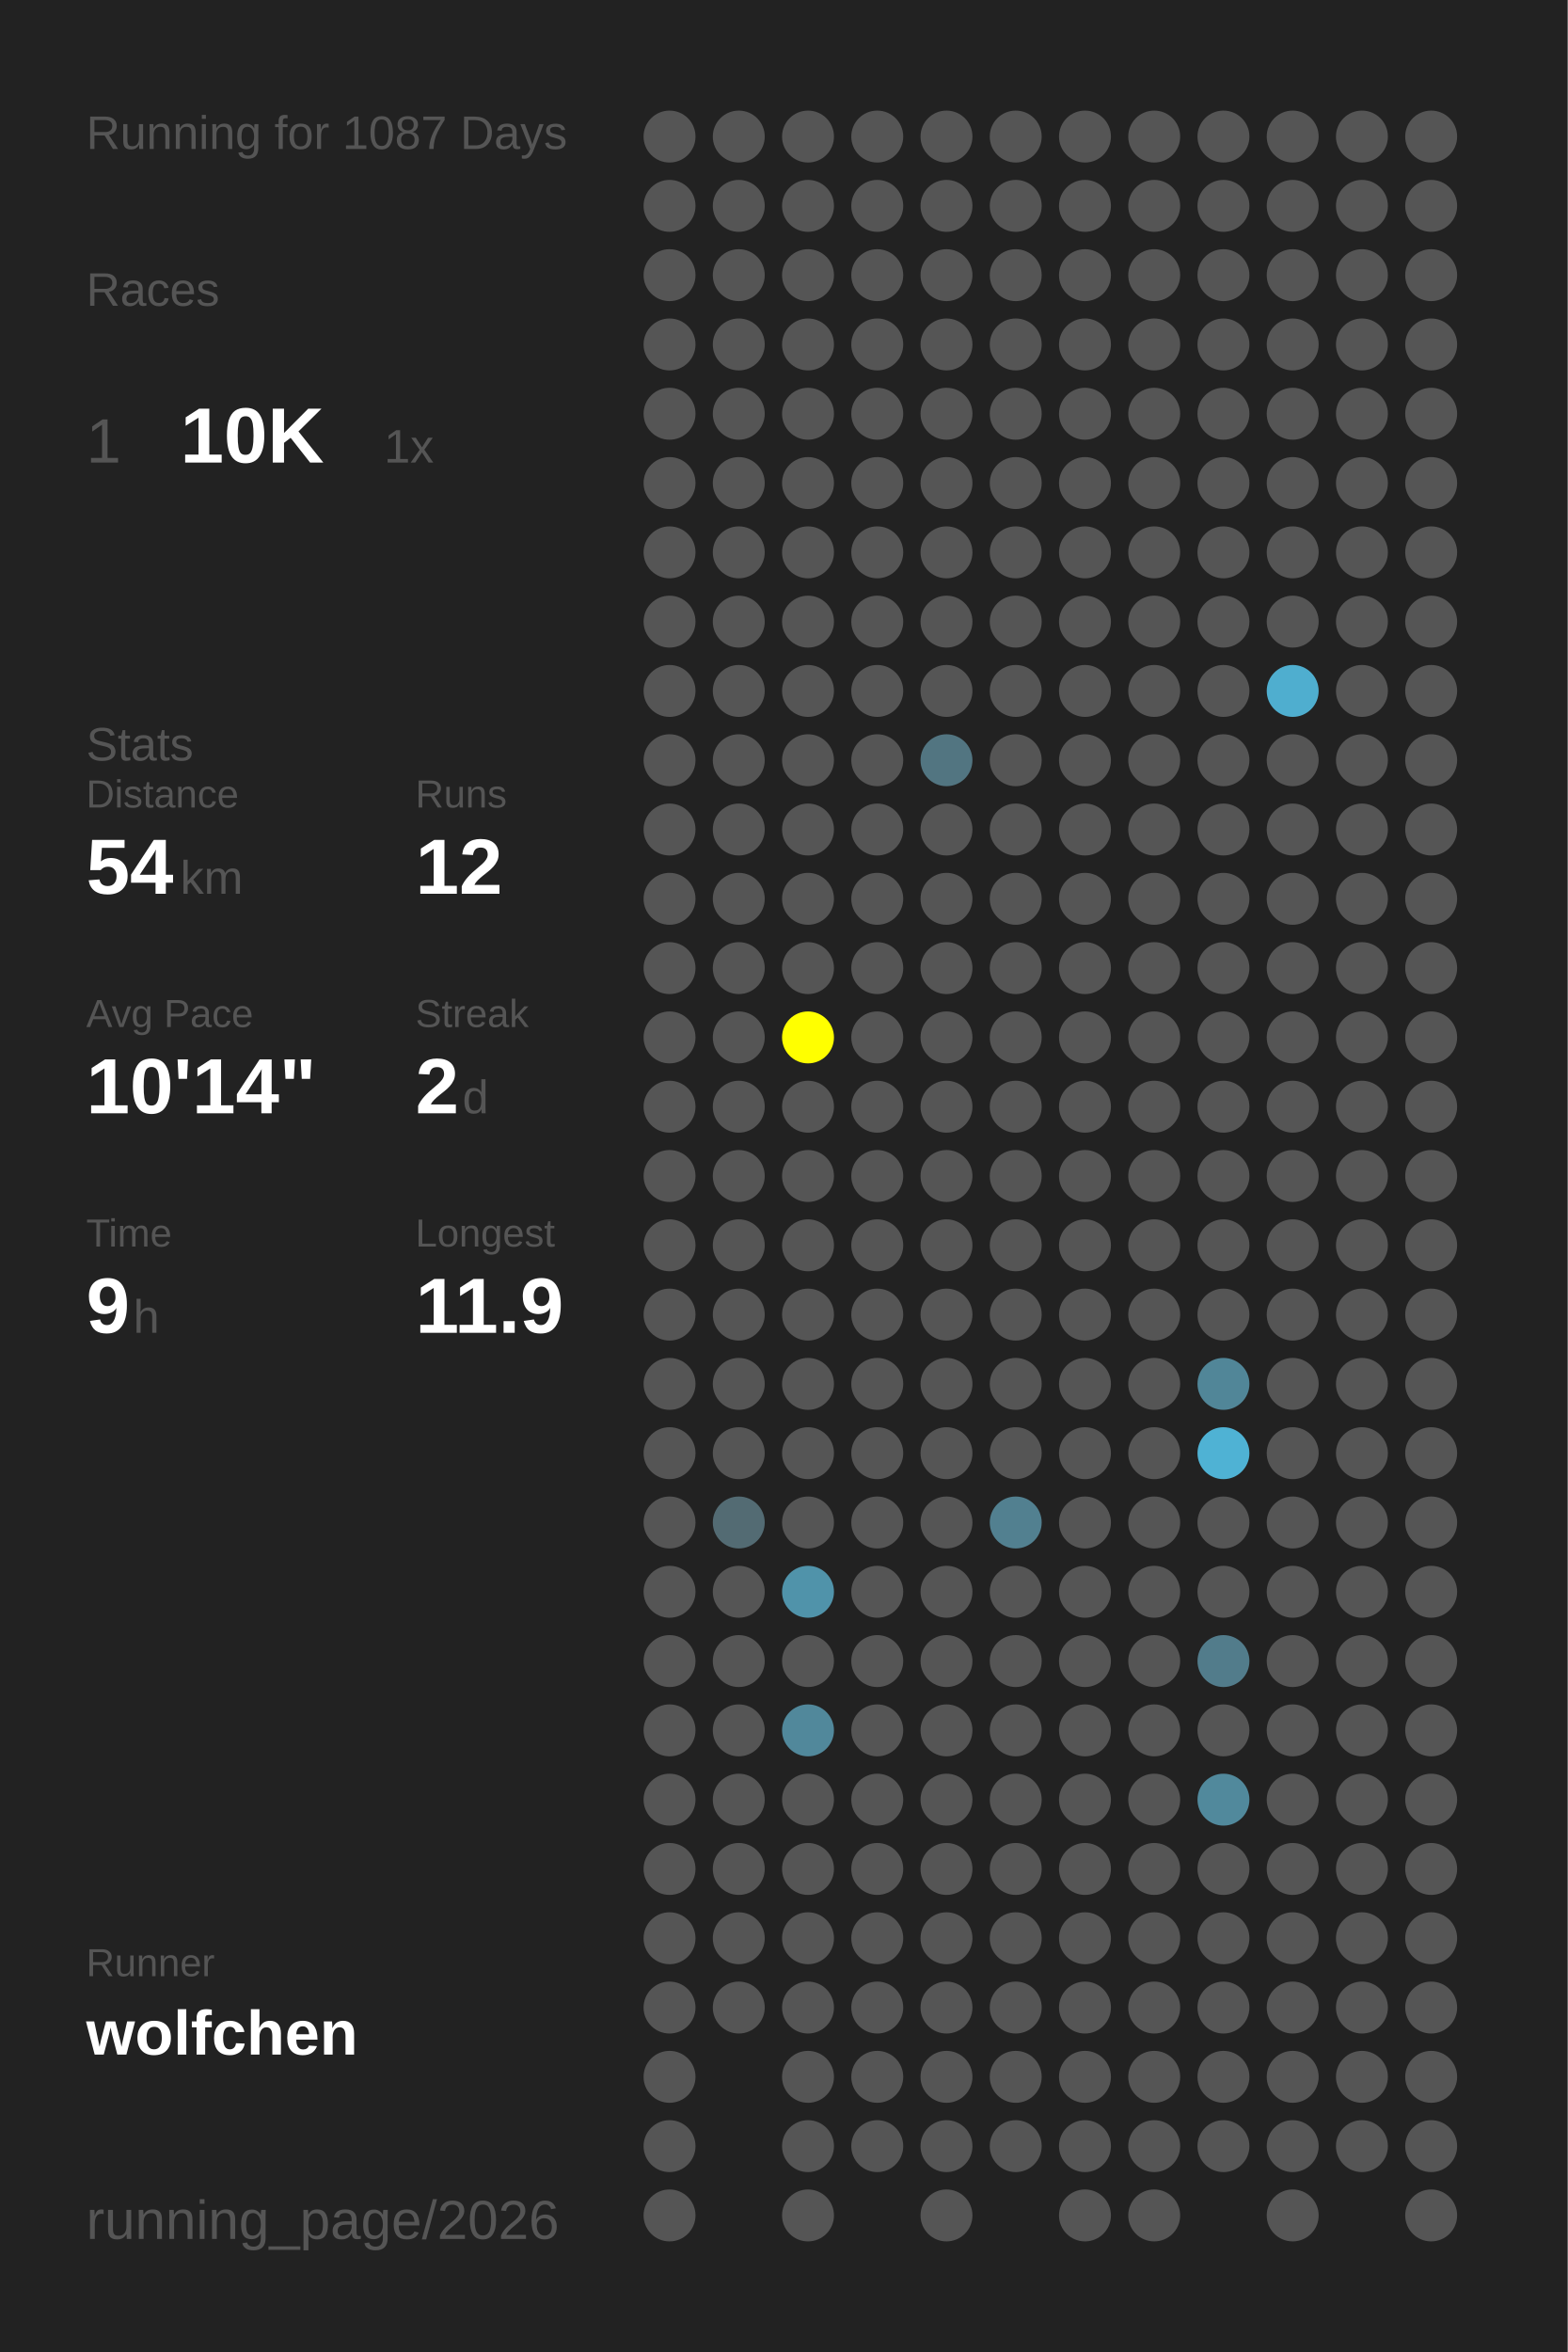
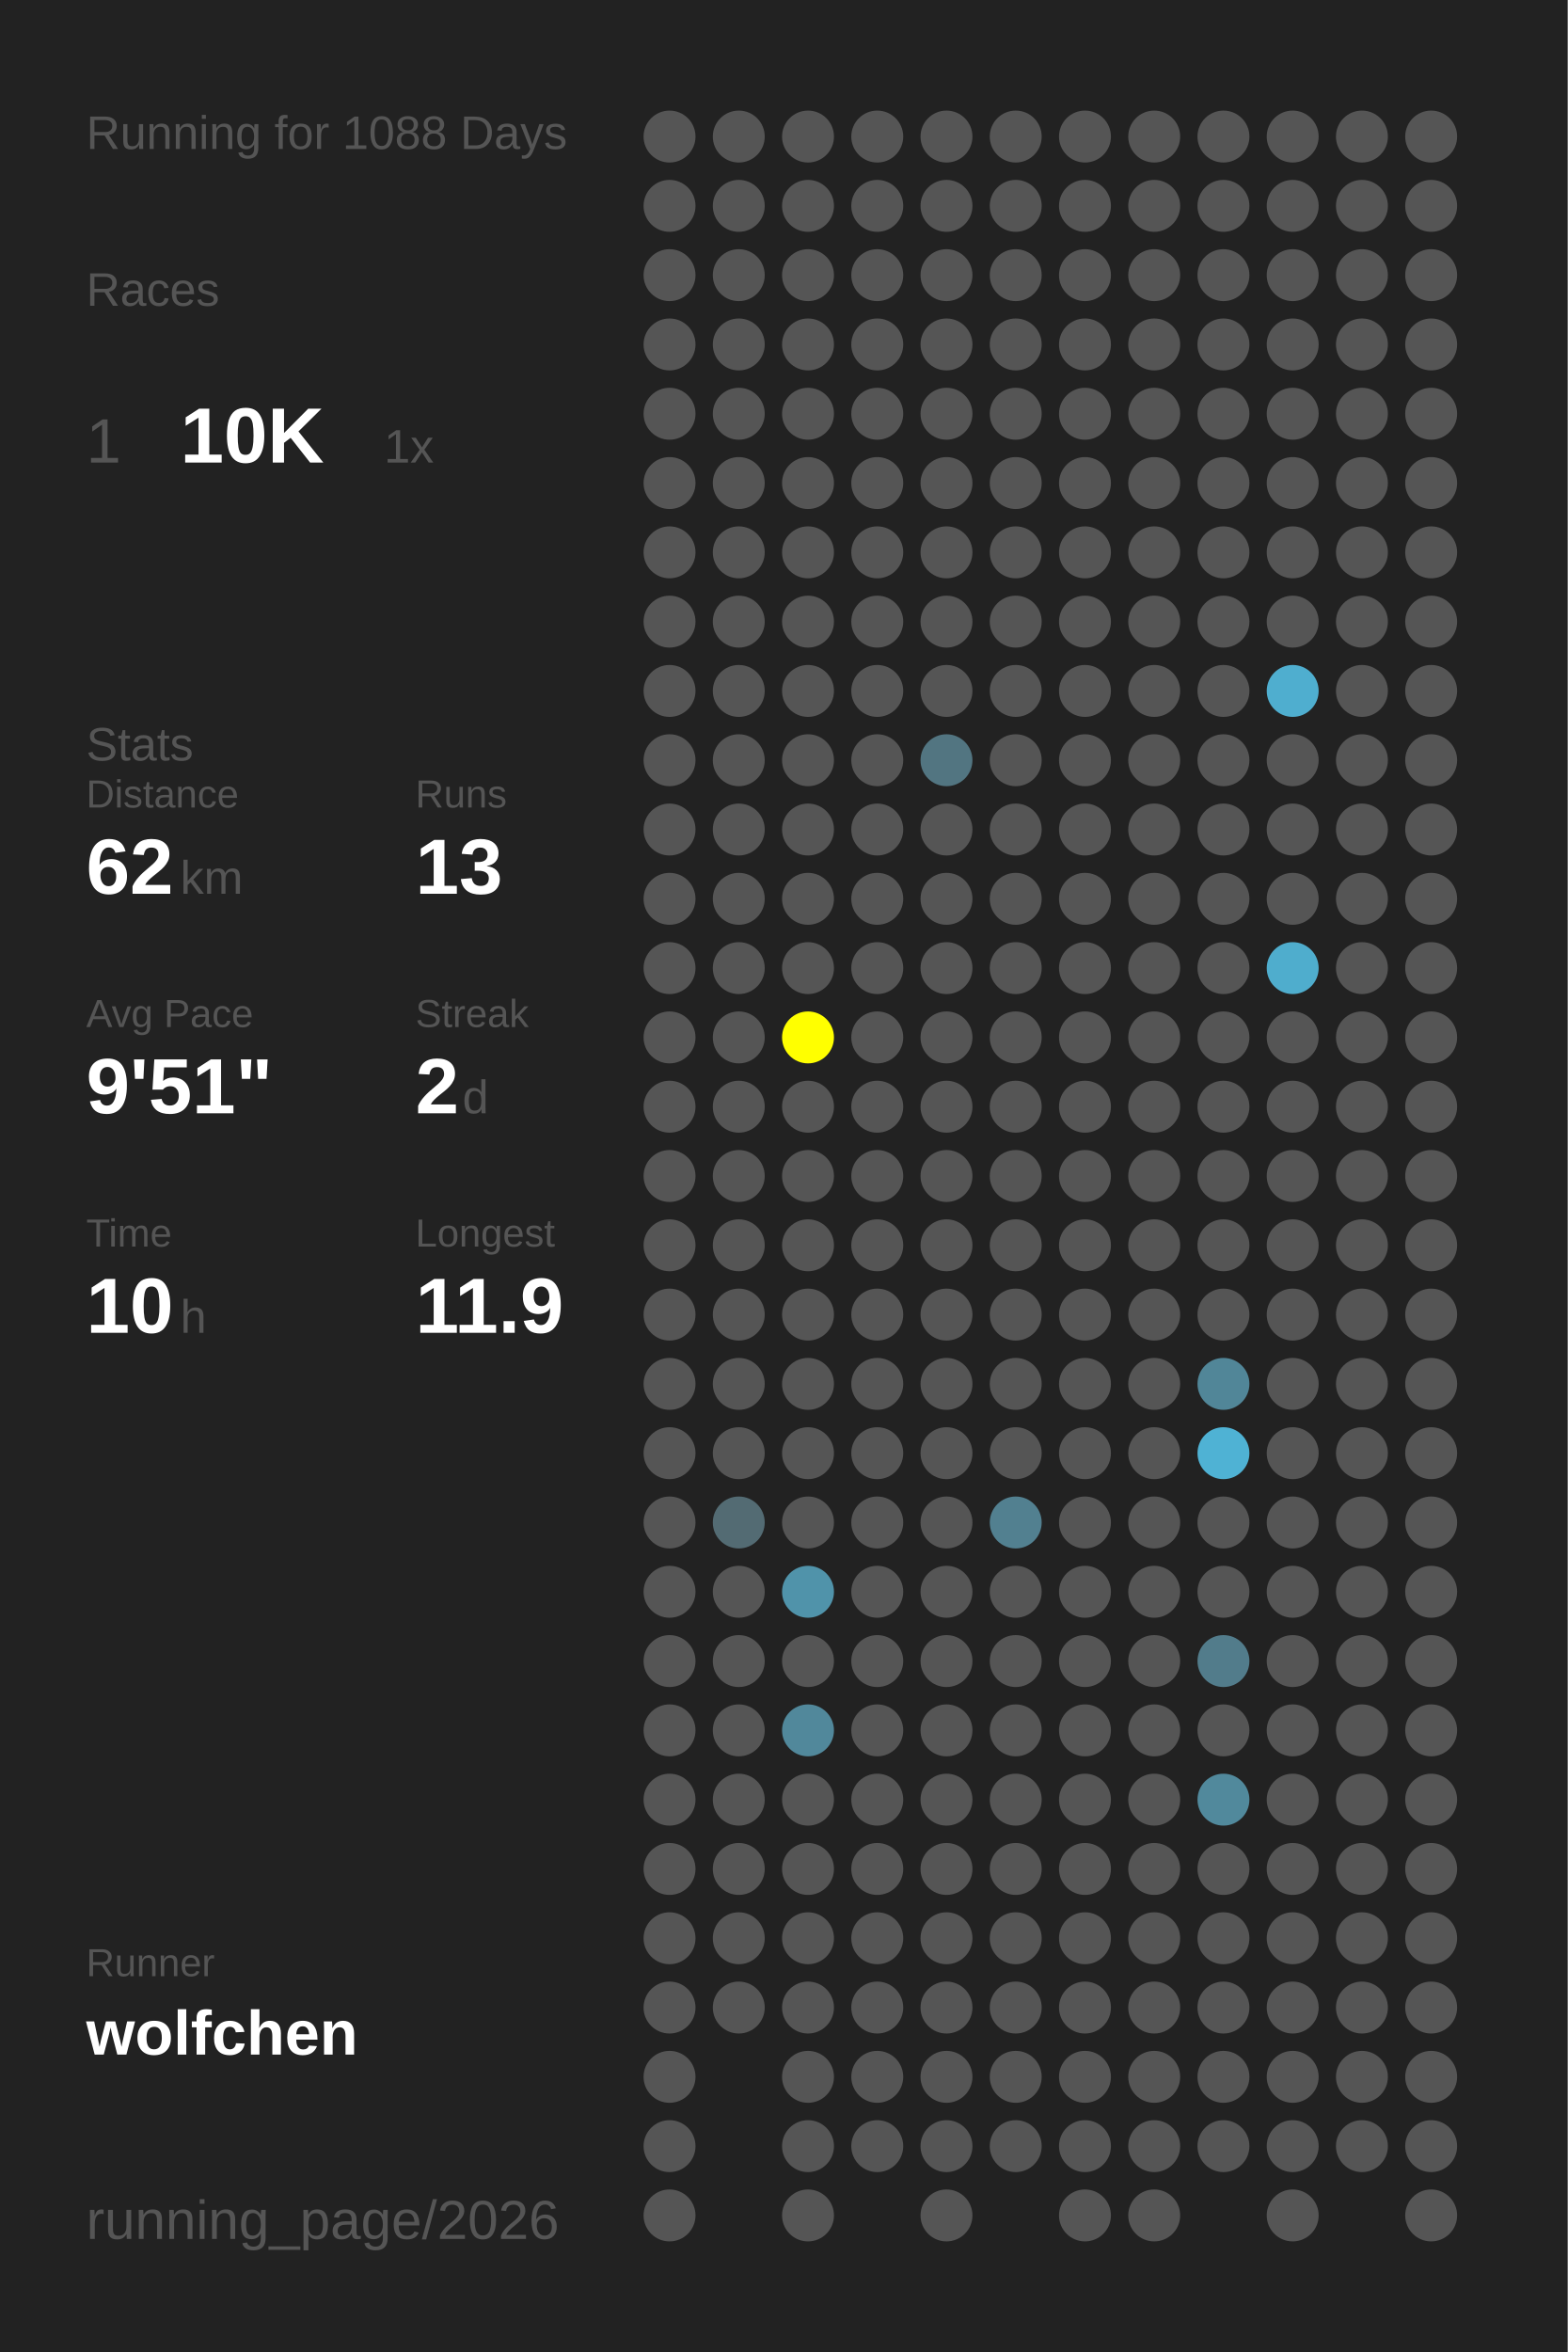
<svg xmlns="http://www.w3.org/2000/svg" baseProfile="full" height="300mm" version="1.1" viewBox="0,0,200,300" width="200mm">
  <defs />
  <rect fill="#222222" height="300" width="200" x="0" y="0" />
-   <text fill="#555555" style="font-size:6px; font-family:Arial;" x="11" y="19">Running for 1087 Days</text>
+   <text fill="#555555" style="font-size:6px; font-family:Arial;" x="11" y="19">Running for 1088 Days</text>
  <text fill="#555555" style="font-size:6px; font-family:Arial;" x="11" y="39">Races</text>
  <text fill="#555555" style="font-size:8px; font-family:Arial;" x="11" y="59">1</text>
  <text fill="#FFFFFF" style="font-size:10px; font-family:Arial; font-weight:bold;" x="23" y="59">10K</text>
  <text fill="#555555" style="font-size:6px; font-family:Arial;" x="49" y="59">1x</text>
  <text fill="#555555" style="font-size:6px; font-family:Arial;" x="11" y="97">Stats</text>
  <text fill="#555555" style="font-size:5px; font-family:Arial;" x="11" y="103">Distance</text>
-   <text fill="#FFFFFF" style="font-size:10px; font-family:Arial; font-weight:bold;" x="11" y="114">54</text>
+   <text fill="#FFFFFF" style="font-size:10px; font-family:Arial; font-weight:bold;" x="11" y="114">62</text>
  <text fill="#555555" style="font-size:6px; font-family:Arial;" x="23" y="114">km</text>
  <text fill="#555555" style="font-size:5px; font-family:Arial;" x="53" y="103">Runs</text>
-   <text fill="#FFFFFF" style="font-size:10px; font-family:Arial; font-weight:bold;" x="53" y="114">12</text>
+   <text fill="#FFFFFF" style="font-size:10px; font-family:Arial; font-weight:bold;" x="53" y="114">13</text>
  <text fill="#555555" style="font-size:5px; font-family:Arial;" x="11" y="131">Avg Pace</text>
-   <text fill="#FFFFFF" style="font-size:10px; font-family:Arial; font-weight:bold;" x="11" y="142">10'14"</text>
+   <text fill="#FFFFFF" style="font-size:10px; font-family:Arial; font-weight:bold;" x="11" y="142">9'51"</text>
  <text fill="#555555" style="font-size:5px; font-family:Arial;" x="53" y="131">Streak</text>
  <text fill="#FFFFFF" style="font-size:10px; font-family:Arial; font-weight:bold;" x="53" y="142">2</text>
  <text fill="#555555" style="font-size:6px; font-family:Arial;" x="59" y="142">d</text>
  <text fill="#555555" style="font-size:5px; font-family:Arial;" x="11" y="159">Time</text>
-   <text fill="#FFFFFF" style="font-size:10px; font-family:Arial; font-weight:bold;" x="11" y="170">9</text>
-   <text fill="#555555" style="font-size:6px; font-family:Arial;" x="17" y="170">h</text>
+   <text fill="#FFFFFF" style="font-size:10px; font-family:Arial; font-weight:bold;" x="11" y="170">10</text>
+   <text fill="#555555" style="font-size:6px; font-family:Arial;" x="23" y="170">h</text>
  <text fill="#555555" style="font-size:5px; font-family:Arial;" x="53" y="159">Longest</text>
  <text fill="#FFFFFF" style="font-size:10px; font-family:Arial; font-weight:bold;" x="53" y="170">11.9</text>
  <text fill="#555555" style="font-size:5px; font-family:Arial;" x="11" y="252.065">Runner</text>
  <text fill="#FFFFFF" style="font-size:8px; font-family:Arial; font-weight:bold;" x="11" y="262.065">wolfchen</text>
  <text fill="#555555" style="font-size:7px; font-family:Arial;" x="11" y="285.581">running_page/2026</text>
  <circle cx="85.417" cy="17.419" fill="#555555" r="3.312" />
  <circle cx="85.417" cy="26.258" fill="#555555" r="3.312" />
  <circle cx="85.417" cy="35.097" fill="#555555" r="3.312" />
  <circle cx="85.417" cy="43.935" fill="#555555" r="3.312" />
  <circle cx="85.417" cy="52.774" fill="#555555" r="3.312" />
  <circle cx="85.417" cy="61.613" fill="#555555" r="3.312" />
  <circle cx="85.417" cy="70.452" fill="#555555" r="3.312" />
  <circle cx="85.417" cy="79.29" fill="#555555" r="3.312" />
  <circle cx="85.417" cy="88.129" fill="#555555" r="3.312" />
  <circle cx="85.417" cy="96.968" fill="#555555" r="3.312" />
  <circle cx="85.417" cy="105.806" fill="#555555" r="3.312" />
  <circle cx="85.417" cy="114.645" fill="#555555" r="3.312" />
  <circle cx="85.417" cy="123.484" fill="#555555" r="3.312" />
  <circle cx="85.417" cy="132.323" fill="#555555" r="3.312" />
  <circle cx="85.417" cy="141.161" fill="#555555" r="3.312" />
  <circle cx="85.417" cy="150" fill="#555555" r="3.312" />
  <circle cx="85.417" cy="158.839" fill="#555555" r="3.312" />
  <circle cx="85.417" cy="167.677" fill="#555555" r="3.312" />
  <circle cx="85.417" cy="176.516" fill="#555555" r="3.312" />
  <circle cx="85.417" cy="185.355" fill="#555555" r="3.312" />
  <circle cx="85.417" cy="194.194" fill="#555555" r="3.312" />
  <circle cx="85.417" cy="203.032" fill="#555555" r="3.312" />
  <circle cx="85.417" cy="211.871" fill="#555555" r="3.312" />
  <circle cx="85.417" cy="220.71" fill="#555555" r="3.312" />
  <circle cx="85.417" cy="229.548" fill="#555555" r="3.312" />
  <circle cx="85.417" cy="238.387" fill="#555555" r="3.312" />
  <circle cx="85.417" cy="247.226" fill="#555555" r="3.312" />
  <circle cx="85.417" cy="256.065" fill="#555555" r="3.312" />
  <circle cx="85.417" cy="264.903" fill="#555555" r="3.312" />
  <circle cx="85.417" cy="273.742" fill="#555555" r="3.312" />
  <circle cx="85.417" cy="282.581" fill="#555555" r="3.312" />
  <circle cx="94.25" cy="17.419" fill="#555555" r="3.312" />
  <circle cx="94.25" cy="26.258" fill="#555555" r="3.312" />
  <circle cx="94.25" cy="35.097" fill="#555555" r="3.312" />
  <circle cx="94.25" cy="43.935" fill="#555555" r="3.312" />
  <circle cx="94.25" cy="52.774" fill="#555555" r="3.312" />
  <circle cx="94.25" cy="61.613" fill="#555555" r="3.312" />
  <circle cx="94.25" cy="70.452" fill="#555555" r="3.312" />
  <circle cx="94.25" cy="79.29" fill="#555555" r="3.312" />
  <circle cx="94.25" cy="88.129" fill="#555555" r="3.312" />
  <circle cx="94.25" cy="96.968" fill="#555555" r="3.312" />
  <circle cx="94.25" cy="105.806" fill="#555555" r="3.312" />
  <circle cx="94.25" cy="114.645" fill="#555555" r="3.312" />
  <circle cx="94.25" cy="123.484" fill="#555555" r="3.312" />
  <circle cx="94.25" cy="132.323" fill="#555555" r="3.312" />
  <circle cx="94.25" cy="141.161" fill="#555555" r="3.312" />
  <circle cx="94.25" cy="150" fill="#555555" r="3.312" />
  <circle cx="94.25" cy="158.839" fill="#555555" r="3.312" />
  <circle cx="94.25" cy="167.677" fill="#555555" r="3.312" />
  <circle cx="94.25" cy="176.516" fill="#555555" r="3.312" />
  <circle cx="94.25" cy="185.355" fill="#555555" r="3.312" />
  <circle cx="94.25" cy="194.194" fill="#536b73" r="3.312" />
  <circle cx="94.25" cy="203.032" fill="#555555" r="3.312" />
  <circle cx="94.25" cy="211.871" fill="#555555" r="3.312" />
  <circle cx="94.25" cy="220.71" fill="#555555" r="3.312" />
  <circle cx="94.25" cy="229.548" fill="#555555" r="3.312" />
  <circle cx="94.25" cy="238.387" fill="#555555" r="3.312" />
  <circle cx="94.25" cy="247.226" fill="#555555" r="3.312" />
  <circle cx="94.25" cy="256.065" fill="#555555" r="3.312" />
  <circle cx="103.083" cy="17.419" fill="#555555" r="3.312" />
  <circle cx="103.083" cy="26.258" fill="#555555" r="3.312" />
  <circle cx="103.083" cy="35.097" fill="#555555" r="3.312" />
  <circle cx="103.083" cy="43.935" fill="#555555" r="3.312" />
  <circle cx="103.083" cy="52.774" fill="#555555" r="3.312" />
  <circle cx="103.083" cy="61.613" fill="#555555" r="3.312" />
  <circle cx="103.083" cy="70.452" fill="#555555" r="3.312" />
  <circle cx="103.083" cy="79.29" fill="#555555" r="3.312" />
  <circle cx="103.083" cy="88.129" fill="#555555" r="3.312" />
  <circle cx="103.083" cy="96.968" fill="#555555" r="3.312" />
  <circle cx="103.083" cy="105.806" fill="#555555" r="3.312" />
  <circle cx="103.083" cy="114.645" fill="#555555" r="3.312" />
  <circle cx="103.083" cy="123.484" fill="#555555" r="3.312" />
  <circle cx="103.083" cy="132.323" fill="#FFFF00" r="3.312" />
  <circle cx="103.083" cy="141.161" fill="#555555" r="3.312" />
  <circle cx="103.083" cy="150" fill="#555555" r="3.312" />
  <circle cx="103.083" cy="158.839" fill="#555555" r="3.312" />
  <circle cx="103.083" cy="167.677" fill="#555555" r="3.312" />
  <circle cx="103.083" cy="176.516" fill="#555555" r="3.312" />
  <circle cx="103.083" cy="185.355" fill="#555555" r="3.312" />
  <circle cx="103.083" cy="194.194" fill="#555555" r="3.312" />
  <circle cx="103.083" cy="203.032" fill="#5093aa" r="3.312" />
  <circle cx="103.083" cy="211.871" fill="#555555" r="3.312" />
  <circle cx="103.083" cy="220.71" fill="#51889b" r="3.312" />
  <circle cx="103.083" cy="229.548" fill="#555555" r="3.312" />
  <circle cx="103.083" cy="238.387" fill="#555555" r="3.312" />
  <circle cx="103.083" cy="247.226" fill="#555555" r="3.312" />
  <circle cx="103.083" cy="256.065" fill="#555555" r="3.312" />
  <circle cx="103.083" cy="264.903" fill="#555555" r="3.312" />
  <circle cx="103.083" cy="273.742" fill="#555555" r="3.312" />
  <circle cx="103.083" cy="282.581" fill="#555555" r="3.312" />
  <circle cx="111.917" cy="17.419" fill="#555555" r="3.312" />
  <circle cx="111.917" cy="26.258" fill="#555555" r="3.312" />
  <circle cx="111.917" cy="35.097" fill="#555555" r="3.312" />
  <circle cx="111.917" cy="43.935" fill="#555555" r="3.312" />
  <circle cx="111.917" cy="52.774" fill="#555555" r="3.312" />
  <circle cx="111.917" cy="61.613" fill="#555555" r="3.312" />
  <circle cx="111.917" cy="70.452" fill="#555555" r="3.312" />
  <circle cx="111.917" cy="79.29" fill="#555555" r="3.312" />
  <circle cx="111.917" cy="88.129" fill="#555555" r="3.312" />
  <circle cx="111.917" cy="96.968" fill="#555555" r="3.312" />
  <circle cx="111.917" cy="105.806" fill="#555555" r="3.312" />
  <circle cx="111.917" cy="114.645" fill="#555555" r="3.312" />
  <circle cx="111.917" cy="123.484" fill="#555555" r="3.312" />
  <circle cx="111.917" cy="132.323" fill="#555555" r="3.312" />
  <circle cx="111.917" cy="141.161" fill="#555555" r="3.312" />
  <circle cx="111.917" cy="150" fill="#555555" r="3.312" />
  <circle cx="111.917" cy="158.839" fill="#555555" r="3.312" />
  <circle cx="111.917" cy="167.677" fill="#555555" r="3.312" />
  <circle cx="111.917" cy="176.516" fill="#555555" r="3.312" />
  <circle cx="111.917" cy="185.355" fill="#555555" r="3.312" />
  <circle cx="111.917" cy="194.194" fill="#555555" r="3.312" />
  <circle cx="111.917" cy="203.032" fill="#555555" r="3.312" />
  <circle cx="111.917" cy="211.871" fill="#555555" r="3.312" />
  <circle cx="111.917" cy="220.71" fill="#555555" r="3.312" />
  <circle cx="111.917" cy="229.548" fill="#555555" r="3.312" />
  <circle cx="111.917" cy="238.387" fill="#555555" r="3.312" />
  <circle cx="111.917" cy="247.226" fill="#555555" r="3.312" />
  <circle cx="111.917" cy="256.065" fill="#555555" r="3.312" />
  <circle cx="111.917" cy="264.903" fill="#555555" r="3.312" />
  <circle cx="111.917" cy="273.742" fill="#555555" r="3.312" />
  <circle cx="120.75" cy="17.419" fill="#555555" r="3.312" />
  <circle cx="120.75" cy="26.258" fill="#555555" r="3.312" />
  <circle cx="120.75" cy="35.097" fill="#555555" r="3.312" />
  <circle cx="120.75" cy="43.935" fill="#555555" r="3.312" />
  <circle cx="120.75" cy="52.774" fill="#555555" r="3.312" />
  <circle cx="120.75" cy="61.613" fill="#555555" r="3.312" />
  <circle cx="120.75" cy="70.452" fill="#555555" r="3.312" />
  <circle cx="120.75" cy="79.29" fill="#555555" r="3.312" />
  <circle cx="120.75" cy="88.129" fill="#555555" r="3.312" />
  <circle cx="120.75" cy="96.968" fill="#527581" r="3.312" />
  <circle cx="120.75" cy="105.806" fill="#555555" r="3.312" />
  <circle cx="120.75" cy="114.645" fill="#555555" r="3.312" />
  <circle cx="120.75" cy="123.484" fill="#555555" r="3.312" />
  <circle cx="120.75" cy="132.323" fill="#555555" r="3.312" />
  <circle cx="120.75" cy="141.161" fill="#555555" r="3.312" />
  <circle cx="120.75" cy="150" fill="#555555" r="3.312" />
  <circle cx="120.75" cy="158.839" fill="#555555" r="3.312" />
  <circle cx="120.75" cy="167.677" fill="#555555" r="3.312" />
  <circle cx="120.75" cy="176.516" fill="#555555" r="3.312" />
  <circle cx="120.75" cy="185.355" fill="#555555" r="3.312" />
  <circle cx="120.75" cy="194.194" fill="#555555" r="3.312" />
  <circle cx="120.75" cy="203.032" fill="#555555" r="3.312" />
  <circle cx="120.75" cy="211.871" fill="#555555" r="3.312" />
  <circle cx="120.75" cy="220.71" fill="#555555" r="3.312" />
  <circle cx="120.75" cy="229.548" fill="#555555" r="3.312" />
  <circle cx="120.75" cy="238.387" fill="#555555" r="3.312" />
  <circle cx="120.75" cy="247.226" fill="#555555" r="3.312" />
  <circle cx="120.75" cy="256.065" fill="#555555" r="3.312" />
  <circle cx="120.75" cy="264.903" fill="#555555" r="3.312" />
  <circle cx="120.75" cy="273.742" fill="#555555" r="3.312" />
  <circle cx="120.75" cy="282.581" fill="#555555" r="3.312" />
  <circle cx="129.583" cy="17.419" fill="#555555" r="3.312" />
  <circle cx="129.583" cy="26.258" fill="#555555" r="3.312" />
  <circle cx="129.583" cy="35.097" fill="#555555" r="3.312" />
  <circle cx="129.583" cy="43.935" fill="#555555" r="3.312" />
  <circle cx="129.583" cy="52.774" fill="#555555" r="3.312" />
  <circle cx="129.583" cy="61.613" fill="#555555" r="3.312" />
  <circle cx="129.583" cy="70.452" fill="#555555" r="3.312" />
  <circle cx="129.583" cy="79.29" fill="#555555" r="3.312" />
  <circle cx="129.583" cy="88.129" fill="#555555" r="3.312" />
  <circle cx="129.583" cy="96.968" fill="#555555" r="3.312" />
  <circle cx="129.583" cy="105.806" fill="#555555" r="3.312" />
  <circle cx="129.583" cy="114.645" fill="#555555" r="3.312" />
  <circle cx="129.583" cy="123.484" fill="#555555" r="3.312" />
  <circle cx="129.583" cy="132.323" fill="#555555" r="3.312" />
  <circle cx="129.583" cy="141.161" fill="#555555" r="3.312" />
  <circle cx="129.583" cy="150" fill="#555555" r="3.312" />
  <circle cx="129.583" cy="158.839" fill="#555555" r="3.312" />
  <circle cx="129.583" cy="167.677" fill="#555555" r="3.312" />
  <circle cx="129.583" cy="176.516" fill="#555555" r="3.312" />
  <circle cx="129.583" cy="185.355" fill="#555555" r="3.312" />
  <circle cx="129.583" cy="194.194" fill="#528090" r="3.312" />
  <circle cx="129.583" cy="203.032" fill="#555555" r="3.312" />
  <circle cx="129.583" cy="211.871" fill="#555555" r="3.312" />
  <circle cx="129.583" cy="220.71" fill="#555555" r="3.312" />
  <circle cx="129.583" cy="229.548" fill="#555555" r="3.312" />
  <circle cx="129.583" cy="238.387" fill="#555555" r="3.312" />
  <circle cx="129.583" cy="247.226" fill="#555555" r="3.312" />
  <circle cx="129.583" cy="256.065" fill="#555555" r="3.312" />
  <circle cx="129.583" cy="264.903" fill="#555555" r="3.312" />
  <circle cx="129.583" cy="273.742" fill="#555555" r="3.312" />
  <circle cx="138.417" cy="17.419" fill="#555555" r="3.312" />
  <circle cx="138.417" cy="26.258" fill="#555555" r="3.312" />
  <circle cx="138.417" cy="35.097" fill="#555555" r="3.312" />
  <circle cx="138.417" cy="43.935" fill="#555555" r="3.312" />
  <circle cx="138.417" cy="52.774" fill="#555555" r="3.312" />
  <circle cx="138.417" cy="61.613" fill="#555555" r="3.312" />
  <circle cx="138.417" cy="70.452" fill="#555555" r="3.312" />
  <circle cx="138.417" cy="79.29" fill="#555555" r="3.312" />
  <circle cx="138.417" cy="88.129" fill="#555555" r="3.312" />
  <circle cx="138.417" cy="96.968" fill="#555555" r="3.312" />
  <circle cx="138.417" cy="105.806" fill="#555555" r="3.312" />
  <circle cx="138.417" cy="114.645" fill="#555555" r="3.312" />
  <circle cx="138.417" cy="123.484" fill="#555555" r="3.312" />
  <circle cx="138.417" cy="132.323" fill="#555555" r="3.312" />
  <circle cx="138.417" cy="141.161" fill="#555555" r="3.312" />
  <circle cx="138.417" cy="150" fill="#555555" r="3.312" />
  <circle cx="138.417" cy="158.839" fill="#555555" r="3.312" />
  <circle cx="138.417" cy="167.677" fill="#555555" r="3.312" />
  <circle cx="138.417" cy="176.516" fill="#555555" r="3.312" />
  <circle cx="138.417" cy="185.355" fill="#555555" r="3.312" />
  <circle cx="138.417" cy="194.194" fill="#555555" r="3.312" />
  <circle cx="138.417" cy="203.032" fill="#555555" r="3.312" />
  <circle cx="138.417" cy="211.871" fill="#555555" r="3.312" />
  <circle cx="138.417" cy="220.71" fill="#555555" r="3.312" />
  <circle cx="138.417" cy="229.548" fill="#555555" r="3.312" />
  <circle cx="138.417" cy="238.387" fill="#555555" r="3.312" />
  <circle cx="138.417" cy="247.226" fill="#555555" r="3.312" />
  <circle cx="138.417" cy="256.065" fill="#555555" r="3.312" />
  <circle cx="138.417" cy="264.903" fill="#555555" r="3.312" />
  <circle cx="138.417" cy="273.742" fill="#555555" r="3.312" />
  <circle cx="138.417" cy="282.581" fill="#555555" r="3.312" />
  <circle cx="147.25" cy="17.419" fill="#555555" r="3.312" />
  <circle cx="147.25" cy="26.258" fill="#555555" r="3.312" />
  <circle cx="147.25" cy="35.097" fill="#555555" r="3.312" />
  <circle cx="147.25" cy="43.935" fill="#555555" r="3.312" />
  <circle cx="147.25" cy="52.774" fill="#555555" r="3.312" />
  <circle cx="147.25" cy="61.613" fill="#555555" r="3.312" />
  <circle cx="147.25" cy="70.452" fill="#555555" r="3.312" />
  <circle cx="147.25" cy="79.29" fill="#555555" r="3.312" />
  <circle cx="147.25" cy="88.129" fill="#555555" r="3.312" />
  <circle cx="147.25" cy="96.968" fill="#555555" r="3.312" />
  <circle cx="147.25" cy="105.806" fill="#555555" r="3.312" />
  <circle cx="147.25" cy="114.645" fill="#555555" r="3.312" />
  <circle cx="147.25" cy="123.484" fill="#555555" r="3.312" />
  <circle cx="147.25" cy="132.323" fill="#555555" r="3.312" />
  <circle cx="147.25" cy="141.161" fill="#555555" r="3.312" />
  <circle cx="147.25" cy="150" fill="#555555" r="3.312" />
  <circle cx="147.25" cy="158.839" fill="#555555" r="3.312" />
  <circle cx="147.25" cy="167.677" fill="#555555" r="3.312" />
  <circle cx="147.25" cy="176.516" fill="#555555" r="3.312" />
  <circle cx="147.25" cy="185.355" fill="#555555" r="3.312" />
  <circle cx="147.25" cy="194.194" fill="#555555" r="3.312" />
  <circle cx="147.25" cy="203.032" fill="#555555" r="3.312" />
  <circle cx="147.25" cy="211.871" fill="#555555" r="3.312" />
  <circle cx="147.25" cy="220.71" fill="#555555" r="3.312" />
  <circle cx="147.25" cy="229.548" fill="#555555" r="3.312" />
  <circle cx="147.25" cy="238.387" fill="#555555" r="3.312" />
  <circle cx="147.25" cy="247.226" fill="#555555" r="3.312" />
  <circle cx="147.25" cy="256.065" fill="#555555" r="3.312" />
  <circle cx="147.25" cy="264.903" fill="#555555" r="3.312" />
  <circle cx="147.25" cy="273.742" fill="#555555" r="3.312" />
  <circle cx="147.25" cy="282.581" fill="#555555" r="3.312" />
  <circle cx="156.083" cy="17.419" fill="#555555" r="3.312" />
  <circle cx="156.083" cy="26.258" fill="#555555" r="3.312" />
  <circle cx="156.083" cy="35.097" fill="#555555" r="3.312" />
  <circle cx="156.083" cy="43.935" fill="#555555" r="3.312" />
  <circle cx="156.083" cy="52.774" fill="#555555" r="3.312" />
  <circle cx="156.083" cy="61.613" fill="#555555" r="3.312" />
  <circle cx="156.083" cy="70.452" fill="#555555" r="3.312" />
  <circle cx="156.083" cy="79.29" fill="#555555" r="3.312" />
  <circle cx="156.083" cy="88.129" fill="#555555" r="3.312" />
  <circle cx="156.083" cy="96.968" fill="#555555" r="3.312" />
  <circle cx="156.083" cy="105.806" fill="#555555" r="3.312" />
  <circle cx="156.083" cy="114.645" fill="#555555" r="3.312" />
  <circle cx="156.083" cy="123.484" fill="#555555" r="3.312" />
  <circle cx="156.083" cy="132.323" fill="#555555" r="3.312" />
  <circle cx="156.083" cy="141.161" fill="#555555" r="3.312" />
  <circle cx="156.083" cy="150" fill="#555555" r="3.312" />
  <circle cx="156.083" cy="158.839" fill="#555555" r="3.312" />
  <circle cx="156.083" cy="167.677" fill="#555555" r="3.312" />
  <circle cx="156.083" cy="176.516" fill="#518698" r="3.312" />
  <circle cx="156.083" cy="185.355" fill="#4fb2d4" r="3.312" />
  <circle cx="156.083" cy="194.194" fill="#555555" r="3.312" />
  <circle cx="156.083" cy="203.032" fill="#555555" r="3.312" />
  <circle cx="156.083" cy="211.871" fill="#527c8b" r="3.312" />
  <circle cx="156.083" cy="220.71" fill="#555555" r="3.312" />
  <circle cx="156.083" cy="229.548" fill="#51899c" r="3.312" />
  <circle cx="156.083" cy="238.387" fill="#555555" r="3.312" />
  <circle cx="156.083" cy="247.226" fill="#555555" r="3.312" />
  <circle cx="156.083" cy="256.065" fill="#555555" r="3.312" />
  <circle cx="156.083" cy="264.903" fill="#555555" r="3.312" />
  <circle cx="156.083" cy="273.742" fill="#555555" r="3.312" />
  <circle cx="164.917" cy="17.419" fill="#555555" r="3.312" />
  <circle cx="164.917" cy="26.258" fill="#555555" r="3.312" />
  <circle cx="164.917" cy="35.097" fill="#555555" r="3.312" />
  <circle cx="164.917" cy="43.935" fill="#555555" r="3.312" />
  <circle cx="164.917" cy="52.774" fill="#555555" r="3.312" />
  <circle cx="164.917" cy="61.613" fill="#555555" r="3.312" />
  <circle cx="164.917" cy="70.452" fill="#555555" r="3.312" />
  <circle cx="164.917" cy="79.29" fill="#555555" r="3.312" />
  <circle cx="164.917" cy="88.129" fill="#4faecf" r="3.312" />
  <circle cx="164.917" cy="96.968" fill="#555555" r="3.312" />
  <circle cx="164.917" cy="105.806" fill="#555555" r="3.312" />
  <circle cx="164.917" cy="114.645" fill="#555555" r="3.312" />
-   <circle cx="164.917" cy="123.484" fill="#555555" r="3.312" />
+   <circle cx="164.917" cy="123.484" fill="#4fadcd" r="3.312" />
  <circle cx="164.917" cy="132.323" fill="#555555" r="3.312" />
  <circle cx="164.917" cy="141.161" fill="#555555" r="3.312" />
  <circle cx="164.917" cy="150" fill="#555555" r="3.312" />
  <circle cx="164.917" cy="158.839" fill="#555555" r="3.312" />
  <circle cx="164.917" cy="167.677" fill="#555555" r="3.312" />
  <circle cx="164.917" cy="176.516" fill="#555555" r="3.312" />
  <circle cx="164.917" cy="185.355" fill="#555555" r="3.312" />
  <circle cx="164.917" cy="194.194" fill="#555555" r="3.312" />
  <circle cx="164.917" cy="203.032" fill="#555555" r="3.312" />
  <circle cx="164.917" cy="211.871" fill="#555555" r="3.312" />
  <circle cx="164.917" cy="220.71" fill="#555555" r="3.312" />
  <circle cx="164.917" cy="229.548" fill="#555555" r="3.312" />
  <circle cx="164.917" cy="238.387" fill="#555555" r="3.312" />
  <circle cx="164.917" cy="247.226" fill="#555555" r="3.312" />
  <circle cx="164.917" cy="256.065" fill="#555555" r="3.312" />
  <circle cx="164.917" cy="264.903" fill="#555555" r="3.312" />
  <circle cx="164.917" cy="273.742" fill="#555555" r="3.312" />
  <circle cx="164.917" cy="282.581" fill="#555555" r="3.312" />
  <circle cx="173.75" cy="17.419" fill="#555555" r="3.312" />
  <circle cx="173.75" cy="26.258" fill="#555555" r="3.312" />
  <circle cx="173.75" cy="35.097" fill="#555555" r="3.312" />
  <circle cx="173.75" cy="43.935" fill="#555555" r="3.312" />
  <circle cx="173.75" cy="52.774" fill="#555555" r="3.312" />
  <circle cx="173.75" cy="61.613" fill="#555555" r="3.312" />
  <circle cx="173.75" cy="70.452" fill="#555555" r="3.312" />
  <circle cx="173.75" cy="79.29" fill="#555555" r="3.312" />
  <circle cx="173.75" cy="88.129" fill="#555555" r="3.312" />
  <circle cx="173.75" cy="96.968" fill="#555555" r="3.312" />
  <circle cx="173.75" cy="105.806" fill="#555555" r="3.312" />
  <circle cx="173.75" cy="114.645" fill="#555555" r="3.312" />
  <circle cx="173.75" cy="123.484" fill="#555555" r="3.312" />
  <circle cx="173.75" cy="132.323" fill="#555555" r="3.312" />
  <circle cx="173.75" cy="141.161" fill="#555555" r="3.312" />
  <circle cx="173.75" cy="150" fill="#555555" r="3.312" />
  <circle cx="173.75" cy="158.839" fill="#555555" r="3.312" />
  <circle cx="173.75" cy="167.677" fill="#555555" r="3.312" />
  <circle cx="173.75" cy="176.516" fill="#555555" r="3.312" />
  <circle cx="173.75" cy="185.355" fill="#555555" r="3.312" />
  <circle cx="173.75" cy="194.194" fill="#555555" r="3.312" />
  <circle cx="173.75" cy="203.032" fill="#555555" r="3.312" />
  <circle cx="173.75" cy="211.871" fill="#555555" r="3.312" />
  <circle cx="173.75" cy="220.71" fill="#555555" r="3.312" />
  <circle cx="173.75" cy="229.548" fill="#555555" r="3.312" />
  <circle cx="173.75" cy="238.387" fill="#555555" r="3.312" />
  <circle cx="173.75" cy="247.226" fill="#555555" r="3.312" />
  <circle cx="173.75" cy="256.065" fill="#555555" r="3.312" />
  <circle cx="173.75" cy="264.903" fill="#555555" r="3.312" />
  <circle cx="173.75" cy="273.742" fill="#555555" r="3.312" />
  <circle cx="182.583" cy="17.419" fill="#555555" r="3.312" />
  <circle cx="182.583" cy="26.258" fill="#555555" r="3.312" />
  <circle cx="182.583" cy="35.097" fill="#555555" r="3.312" />
  <circle cx="182.583" cy="43.935" fill="#555555" r="3.312" />
  <circle cx="182.583" cy="52.774" fill="#555555" r="3.312" />
  <circle cx="182.583" cy="61.613" fill="#555555" r="3.312" />
  <circle cx="182.583" cy="70.452" fill="#555555" r="3.312" />
  <circle cx="182.583" cy="79.29" fill="#555555" r="3.312" />
  <circle cx="182.583" cy="88.129" fill="#555555" r="3.312" />
  <circle cx="182.583" cy="96.968" fill="#555555" r="3.312" />
  <circle cx="182.583" cy="105.806" fill="#555555" r="3.312" />
  <circle cx="182.583" cy="114.645" fill="#555555" r="3.312" />
  <circle cx="182.583" cy="123.484" fill="#555555" r="3.312" />
  <circle cx="182.583" cy="132.323" fill="#555555" r="3.312" />
  <circle cx="182.583" cy="141.161" fill="#555555" r="3.312" />
  <circle cx="182.583" cy="150" fill="#555555" r="3.312" />
  <circle cx="182.583" cy="158.839" fill="#555555" r="3.312" />
  <circle cx="182.583" cy="167.677" fill="#555555" r="3.312" />
  <circle cx="182.583" cy="176.516" fill="#555555" r="3.312" />
  <circle cx="182.583" cy="185.355" fill="#555555" r="3.312" />
  <circle cx="182.583" cy="194.194" fill="#555555" r="3.312" />
  <circle cx="182.583" cy="203.032" fill="#555555" r="3.312" />
  <circle cx="182.583" cy="211.871" fill="#555555" r="3.312" />
  <circle cx="182.583" cy="220.71" fill="#555555" r="3.312" />
  <circle cx="182.583" cy="229.548" fill="#555555" r="3.312" />
  <circle cx="182.583" cy="238.387" fill="#555555" r="3.312" />
  <circle cx="182.583" cy="247.226" fill="#555555" r="3.312" />
  <circle cx="182.583" cy="256.065" fill="#555555" r="3.312" />
  <circle cx="182.583" cy="264.903" fill="#555555" r="3.312" />
  <circle cx="182.583" cy="273.742" fill="#555555" r="3.312" />
  <circle cx="182.583" cy="282.581" fill="#555555" r="3.312" />
</svg>
